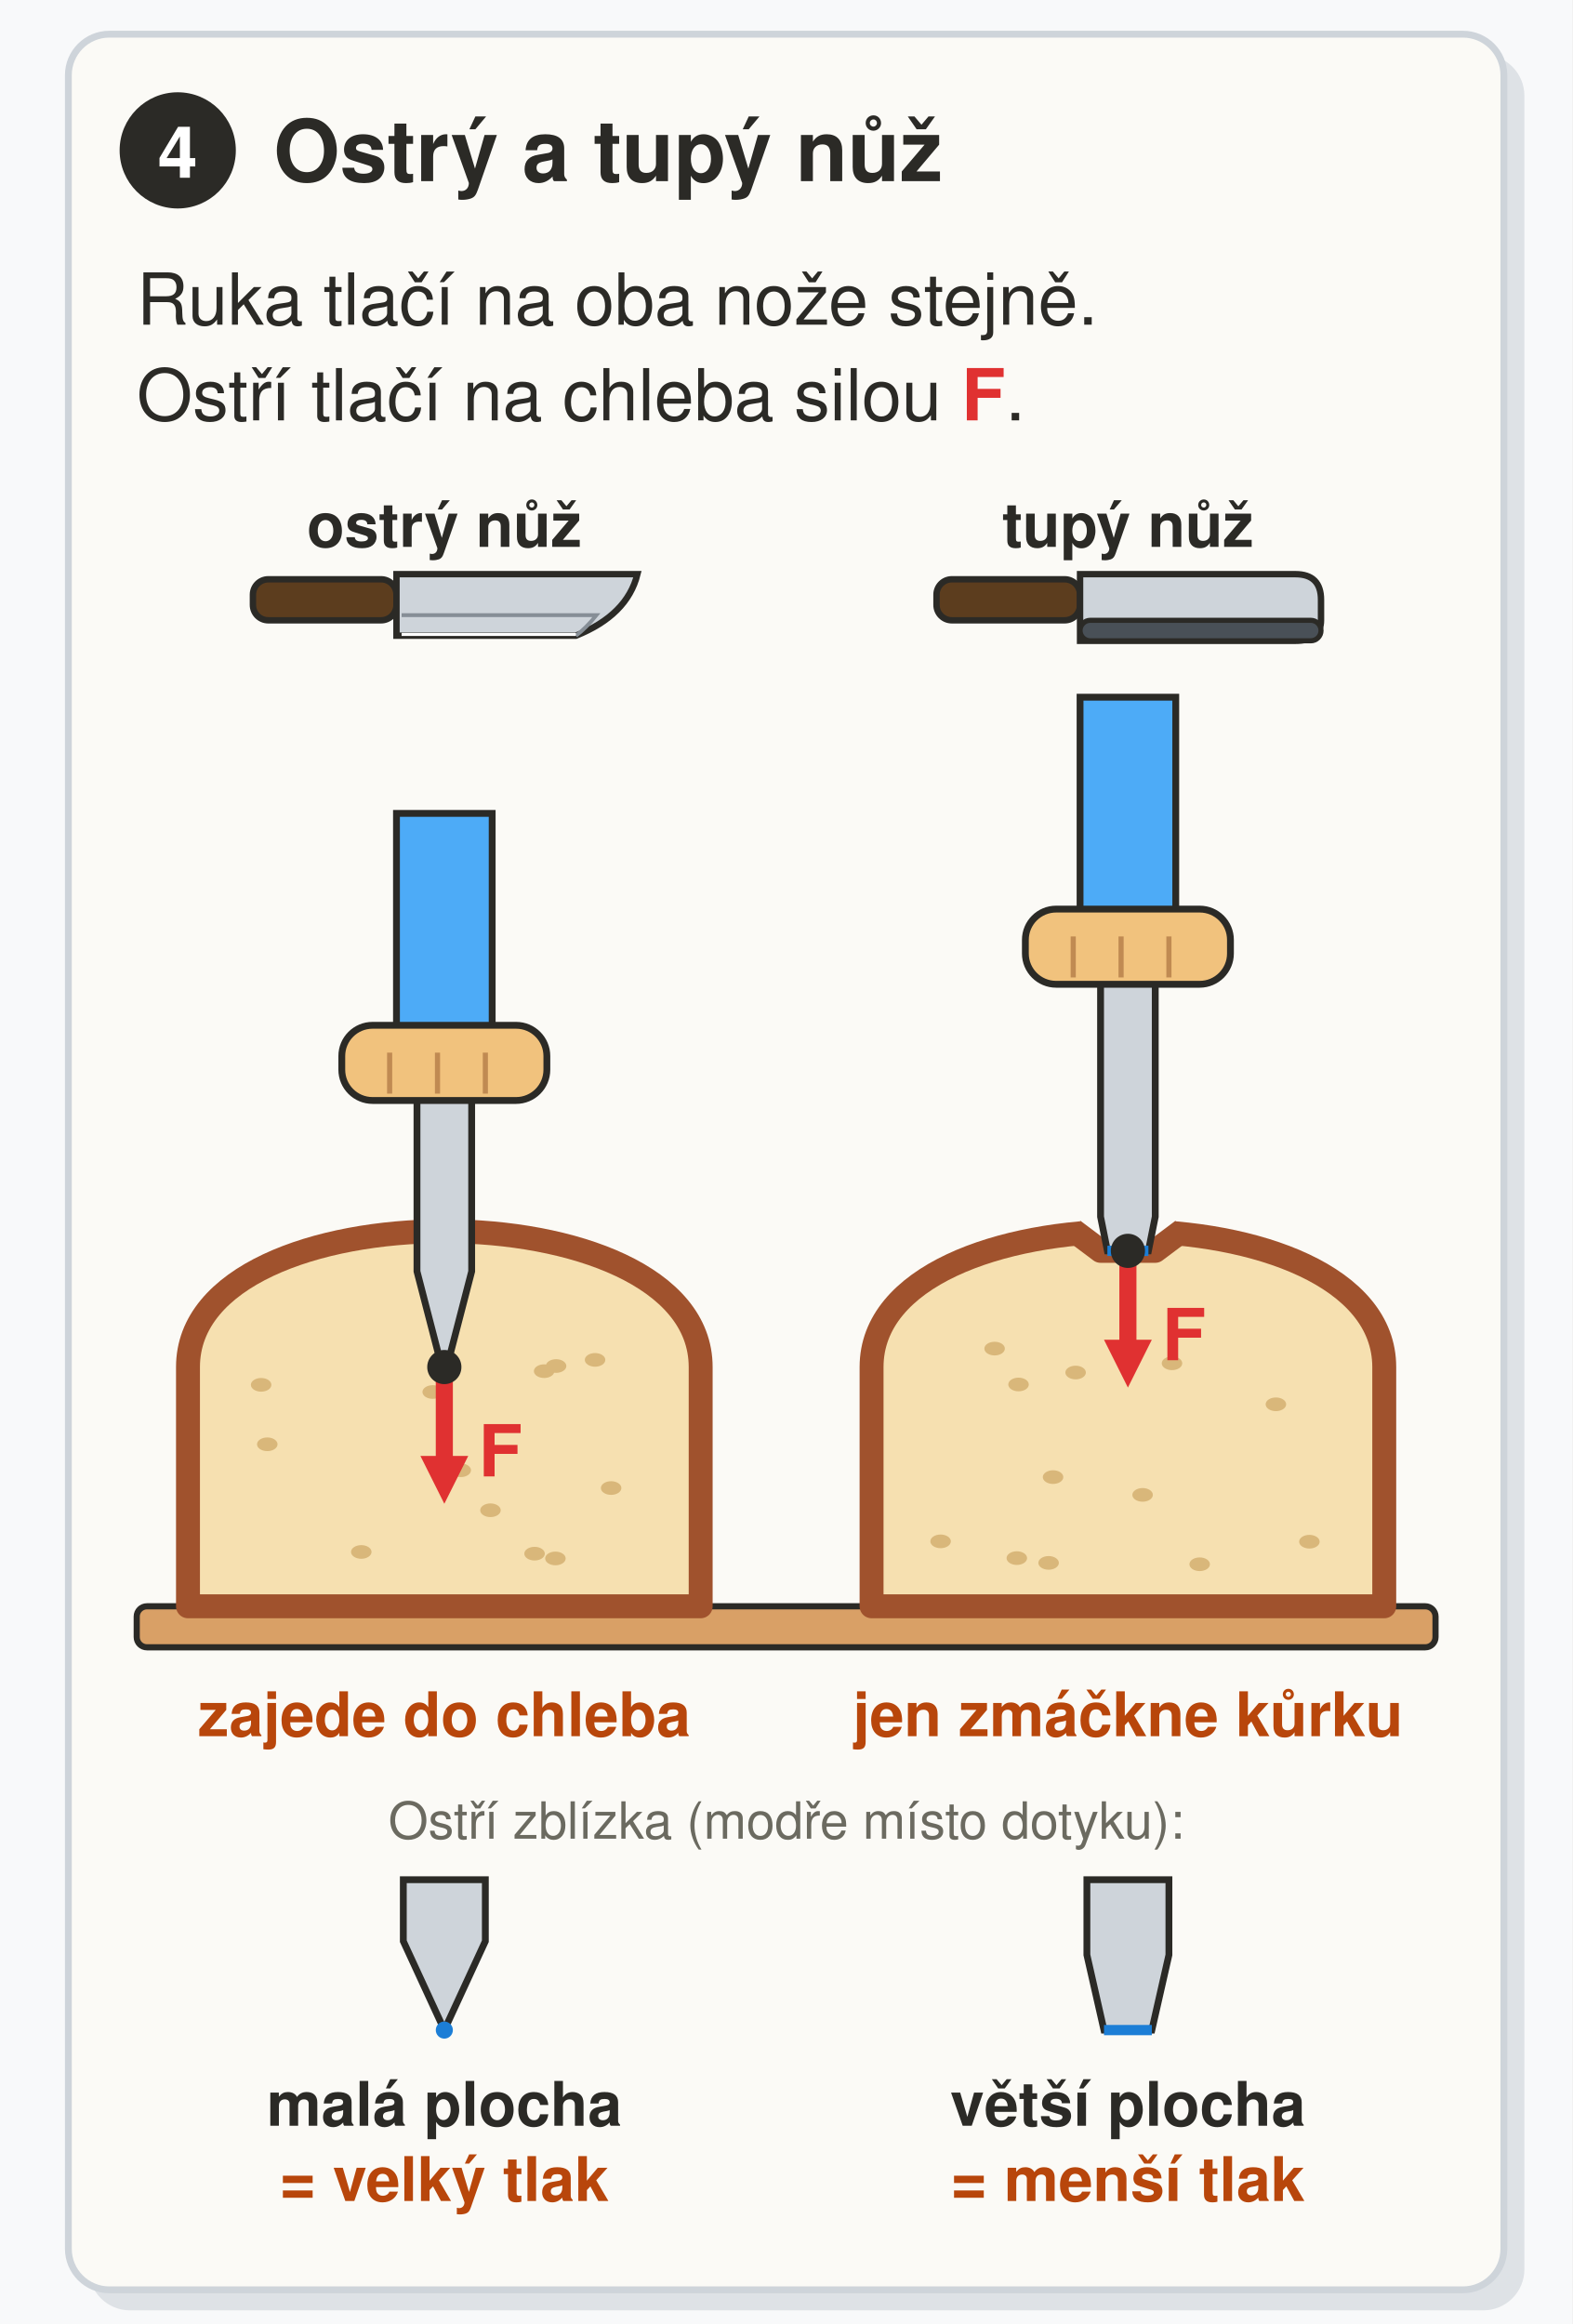
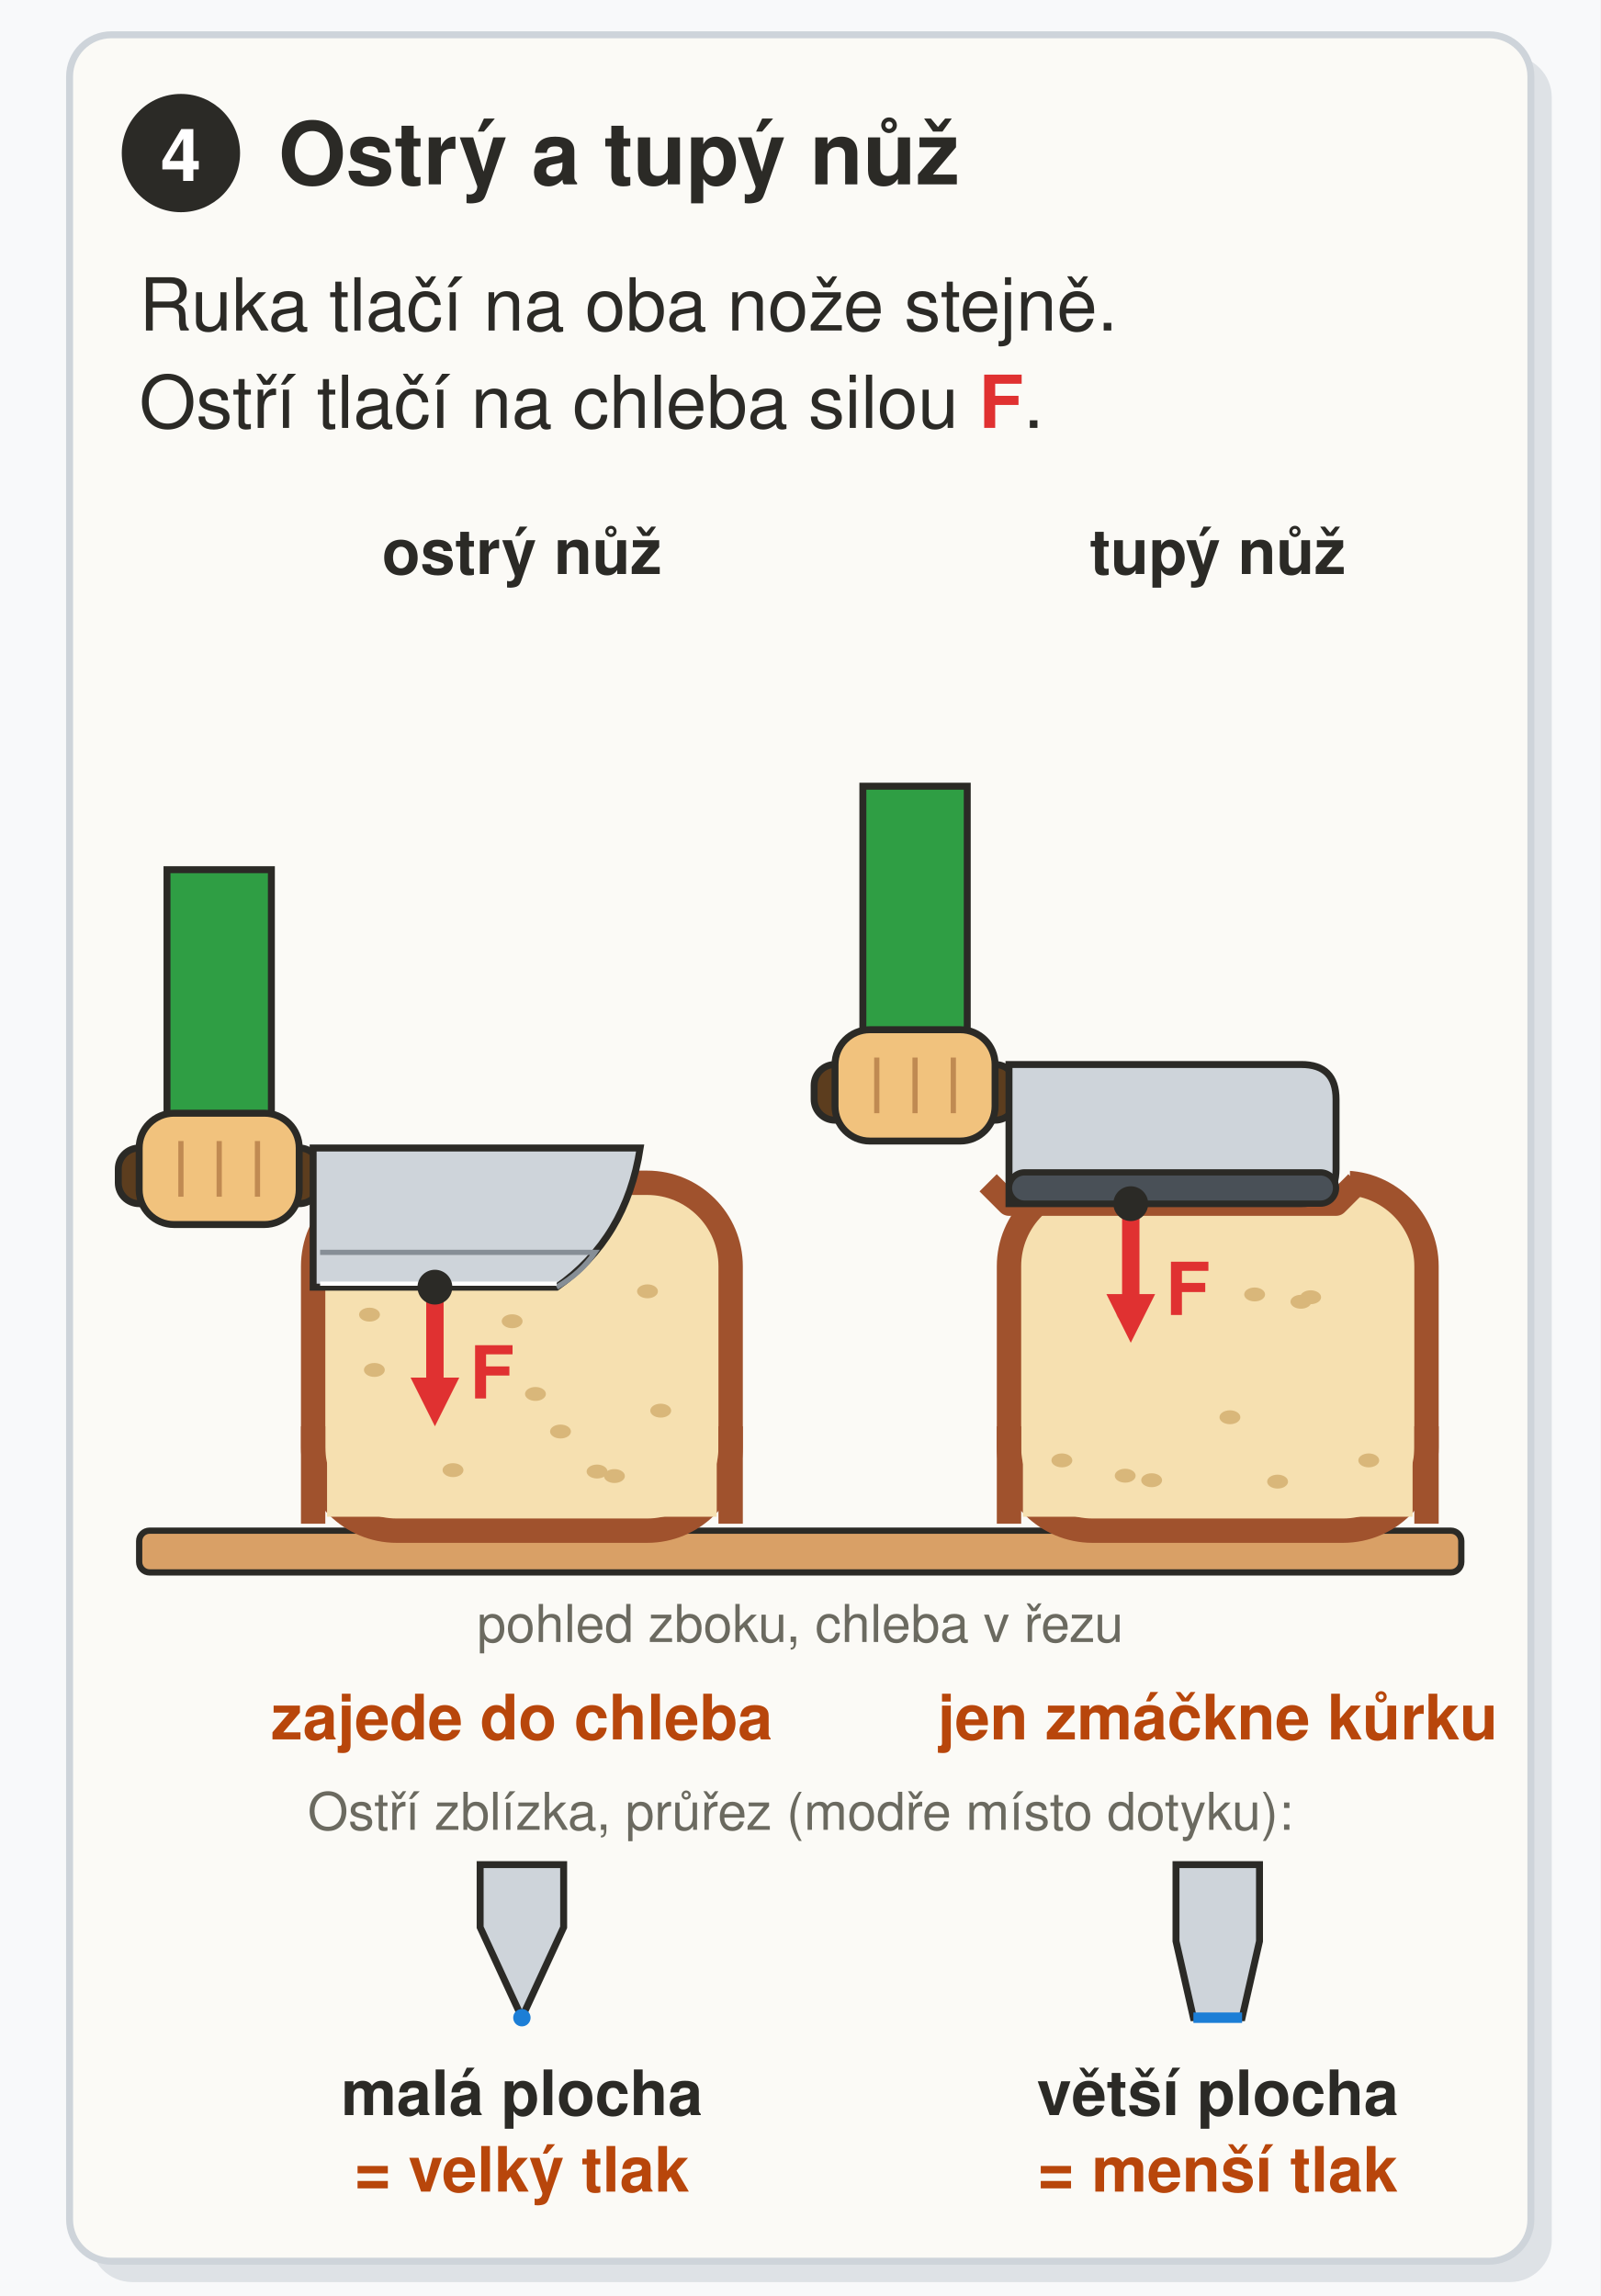
- <svg xmlns="http://www.w3.org/2000/svg" width="460" height="680" viewBox="0 0 460 680" font-family="system-ui, -apple-system, 'Segoe UI', Helvetica, Arial, sans-serif" role="img" aria-label="Ruka tlačí stejně na ostrý a na tupý nůž, ostří tlačí na chleba stejnou silou F. Pohled zepředu, chleba v řezu. Ostrý nůž zajede do chleba, tupý jen zmáčkne kůrku. Ostří zblízka: ostré ostří má malou plochu dotyku a velký tlak, tupé větší plochu a menší tlak.">
+ <svg xmlns="http://www.w3.org/2000/svg" width="460" height="660" viewBox="0 0 460 660" font-family="system-ui, -apple-system, 'Segoe UI', Helvetica, Arial, sans-serif" role="img" aria-label="Ruka drží za rukojeť ostrý a tupý nůž a tlačí na oba stejně, ostří tlačí na chleba stejnou silou F. Pohled zboku, chleba v řezu. Ostrý nůž zajede do chleba, tupý jen zmáčkne kůrku. Ostří zblízka v průřezu: ostré ostří má malou plochu dotyku a velký tlak, tupé větší plochu a menší tlak.">
  <style>
		.p4-n1 { animation: p4-n1 8s ease-in-out infinite; }
- 		@keyframes p4-n1 { 0% { transform: translateY(0px) } 20% { transform: translateY(0px) } 55% { transform: translateY(40px) } 88% { transform: translateY(40px) } 100% { transform: translateY(0px) } }
+ 		@keyframes p4-n1 { 0% { transform: translateY(0px) } 20% { transform: translateY(0px) } 55% { transform: translateY(30px) } 88% { transform: translateY(30px) } 100% { transform: translateY(0px) } }
+ 		.p4-s1 { animation: p4-n1 8s ease-in-out infinite; }
+ 		.p4-d { transform-box: view-box; transform-origin: 350px 340px; animation: p4-d 8s ease-in-out infinite; }
+ 		@keyframes p4-d { 0% { transform: scaleY(0) } 20% { transform: scaleY(0) } 55% { transform: scaleY(1) } 88% { transform: scaleY(1) } 100% { transform: scaleY(0) } }
		.p4-n2 { animation: p4-n2 8s ease-in-out infinite; }
		@keyframes p4-n2 { 0% { transform: translateY(0px) } 20% { transform: translateY(0px) } 55% { transform: translateY(6px) } 88% { transform: translateY(6px) } 100% { transform: translateY(0px) } }
- 		.p4-d { transform-box: view-box; transform-origin: 330px 360px; animation: p4-d 8s ease-in-out infinite; }
- 		@keyframes p4-d { 0% { transform: scaleY(0) } 20% { transform: scaleY(0) } 55% { transform: scaleY(1) } 88% { transform: scaleY(1) } 100% { transform: scaleY(0) } }
+ 		.p4-s2 { animation: p4-n2 8s ease-in-out infinite; }
		.p4-v { animation: p4-v 8s linear infinite; }
		@keyframes p4-v { 0% { opacity: 0 } 55% { opacity: 0 } 60% { opacity: 1 } 88% { opacity: 1 } 94% { opacity: 0 } 100% { opacity: 0 } }
		@media (prefers-reduced-motion: reduce) {
- 			.p4-n1, .p4-n2, .p4-d, .p4-v { animation: none; }
+ 			.p4-n1, .p4-s1, .p4-d, .p4-n2, .p4-s2, .p4-v { animation: none; }
		}
	</style>
-   <rect x="0" y="0" width="460" height="680" fill="#f8f9fa" />
-   <rect x="26" y="16" width="420" height="660" rx="12" fill="#dee2e6" />
-   <rect x="20" y="10" width="420" height="660" rx="12" fill="#fbfaf6" stroke="#ced4da" stroke-width="2" />
+   <rect x="0" y="0" width="460" height="660" fill="#f8f9fa" />
+   <rect x="26" y="16" width="420" height="640" rx="12" fill="#dee2e6" />
+   <rect x="20" y="10" width="420" height="640" rx="12" fill="#fbfaf6" stroke="#ced4da" stroke-width="2" />
  <circle cx="52" cy="44" r="17" fill="#2b2a26" />
  <text x="52" y="52" font-size="21" font-weight="bold" text-anchor="middle" fill="#fff">4</text>
  <text x="80" y="53" font-size="25" font-weight="bold" fill="#2b2a26">Ostrý a tupý nůž</text>
  <text x="40" y="95" font-size="21" fill="#2b2a26">Ruka tlačí na oba nože stejně.</text>
  <text x="40" y="123" font-size="21" fill="#2b2a26">Ostří tlačí na chleba silou <tspan font-weight="bold" fill="#e03131">F</tspan>.</text>
-   <text x="130" y="160" font-size="18" font-weight="bold" text-anchor="middle" fill="#2b2a26">ostrý nůž</text>
-   <text x="330" y="160" font-size="18" font-weight="bold" text-anchor="middle" fill="#2b2a26">tupý nůž</text>
-   <g transform="translate(74,168) scale(0.75)">
-     <rect x="0" y="2" width="56" height="16" rx="6" fill="#5c3d1e" stroke="#2b2a26" stroke-width="2.5" />
-     <path d="M56,0 L150,0 Q146,16 126,24 L56,24 Z" fill="#ced4da" stroke="#2b2a26" stroke-width="2.5" />
-     <path d="M58,16 L134,16 Q130,21 126,24" fill="none" stroke="#868e96" stroke-width="1.5" />
-     <line x1="58" y1="23.5" x2="126" y2="23.5" stroke="#fff" stroke-width="1.2" />
+   <text x="150" y="165" font-size="18" font-weight="bold" text-anchor="middle" fill="#2b2a26">ostrý nůž</text>
+   <text x="350" y="165" font-size="18" font-weight="bold" text-anchor="middle" fill="#2b2a26">tupý nůž</text>
+   <rect x="40" y="440" width="380" height="12" rx="3" fill="#d9a066" stroke="#2b2a26" stroke-width="1.8" />
+   <text x="230" y="472" font-size="15" text-anchor="middle" fill="#6b6a60">pohled zboku, chleba v řezu</text>
+   <rect x="90" y="340" width="120" height="100" rx="24" fill="#f6e0b0" stroke="#a0522d" stroke-width="7" />
+   <rect x="94" y="412" width="112" height="24" fill="#f6e0b0" />
+   <line x1="90" y1="410" x2="90" y2="438" stroke="#a0522d" stroke-width="7" />
+   <line x1="210" y1="410" x2="210" y2="438" stroke="#a0522d" stroke-width="7" />
+   <ellipse cx="161.1" cy="411.5" rx="3" ry="2" fill="#d9b77a" />
+   <ellipse cx="176.6" cy="424.3" rx="3" ry="2" fill="#d9b77a" />
+   <ellipse cx="171.6" cy="423" rx="3" ry="2" fill="#d9b77a" />
+   <ellipse cx="107.6" cy="393.8" rx="3" ry="2" fill="#d9b77a" />
+   <ellipse cx="189.9" cy="405.5" rx="3" ry="2" fill="#d9b77a" />
+   <ellipse cx="186.1" cy="371.2" rx="3" ry="2" fill="#d9b77a" />
+   <ellipse cx="147.2" cy="379.8" rx="3" ry="2" fill="#d9b77a" />
+   <ellipse cx="153.9" cy="400.7" rx="3" ry="2" fill="#d9b77a" />
+   <ellipse cx="106.2" cy="377.9" rx="3" ry="2" fill="#d9b77a" />
+   <ellipse cx="130.2" cy="422.6" rx="3" ry="2" fill="#d9b77a" />
+   <g class="p4-n1" transform="translate(0,30)">
+     <g transform="translate(34,300)">
+       <rect x="0" y="0" width="58" height="16" rx="6" fill="#5c3d1e" stroke="#2b2a26" stroke-width="2" />
+       <path d="M56,0 L150,0 Q146,26 126,40 L56,40 Z" fill="#ced4da" stroke="#2b2a26" stroke-width="2" />
+       <path d="M58,30 L137,30 Q133,36 126,40" fill="none" stroke="#868e96" stroke-width="1.5" />
+       <line x1="58" y1="39" x2="126" y2="39" stroke="#fff" stroke-width="1.2" />
+       <rect x="14" y="-80" width="30" height="74" fill="#2f9e44" stroke="#2b2a26" stroke-width="2" />
+       <rect x="6" y="-10" width="46" height="32" rx="10" fill="#f1c27d" stroke="#2b2a26" stroke-width="2" />
+       <path d="M18,-2 L18,14 M29,-2 L29,14 M40,-2 L40,14" stroke="#c08a52" stroke-width="1.5" />
+     </g>
  </g>
-   <g transform="translate(274,168) scale(0.75)">
-     <rect x="0" y="2" width="56" height="16" rx="6" fill="#5c3d1e" stroke="#2b2a26" stroke-width="2.5" />
-     <path d="M56,0 L140,0 Q150,0 150,10 L150,18 Q150,26 140,26 L56,26 Z" fill="#ced4da" stroke="#2b2a26" stroke-width="2.5" />
-     <rect x="56" y="18" width="94" height="8" rx="4" fill="#495057" stroke="#2b2a26" stroke-width="2" />
+   <g class="p4-s1" transform="translate(0,30)">
+     <line x1="125" y1="340" x2="125" y2="367" stroke="#e03131" stroke-width="5" />
+     <polygon points="125,380 118,366 132,366" fill="#e03131" />
+     <circle cx="125" cy="340" r="5" fill="#2b2a26" />
+     <text x="135" y="372" font-size="21" font-weight="bold" fill="#e03131">F</text>
  </g>
-   <rect x="40" y="470" width="380" height="12" rx="3" fill="#d9a066" stroke="#2b2a26" stroke-width="1.8" />
-   <path d="M55,470 L55,400 C55,347 205,347 205,400 L205,470 Z" fill="#f6e0b0" stroke="#a0522d" stroke-width="7" stroke-linejoin="round" />
-   <ellipse cx="143.5" cy="441.9" rx="3" ry="2" fill="#d9b77a" />
-   <ellipse cx="162.5" cy="456" rx="3" ry="2" fill="#d9b77a" />
-   <ellipse cx="156.4" cy="454.6" rx="3" ry="2" fill="#d9b77a" />
-   <ellipse cx="78.2" cy="422.6" rx="3" ry="2" fill="#d9b77a" />
-   <ellipse cx="178.8" cy="435.4" rx="3" ry="2" fill="#d9b77a" />
-   <ellipse cx="174.1" cy="397.9" rx="3" ry="2" fill="#d9b77a" />
-   <ellipse cx="126.6" cy="407.3" rx="3" ry="2" fill="#d9b77a" />
-   <ellipse cx="134.8" cy="430.2" rx="3" ry="2" fill="#d9b77a" />
-   <ellipse cx="76.4" cy="405.2" rx="3" ry="2" fill="#d9b77a" />
-   <ellipse cx="105.7" cy="454.1" rx="3" ry="2" fill="#d9b77a" />
-   <ellipse cx="159.2" cy="401.2" rx="3" ry="2" fill="#d9b77a" />
-   <ellipse cx="162.7" cy="399.7" rx="3" ry="2" fill="#d9b77a" />
-   <g class="p4-n1" transform="translate(0,40)">
-     <path d="M122,280 L138,280 L138,332 L131,359 L130,360 L129,359 L122,332 Z" fill="#ced4da" stroke="#2b2a26" stroke-width="2" />
-     <circle cx="130" cy="360" r="2.5" fill="#1c7ed6" />
-     <rect x="116" y="198" width="28" height="66" fill="#4dabf7" stroke="#2b2a26" stroke-width="2" />
-     <rect x="100" y="260" width="60" height="22" rx="9" fill="#f1c27d" stroke="#2b2a26" stroke-width="2" />
-     <path d="M114,268 L114,280 M128,268 L128,280 M142,268 L142,280" stroke="#c08a52" stroke-width="1.5" />
-     <line x1="130" y1="360" x2="130" y2="387" stroke="#e03131" stroke-width="5" />
-     <polygon points="130,400 123,386 137,386" fill="#e03131" />
-     <circle cx="130" cy="360" r="5" fill="#2b2a26" />
-     <text x="140" y="392" font-size="21" font-weight="bold" fill="#e03131">F</text>
-   </g>
-   <path d="M255,470 L255,400 C255,347 405,347 405,400 L405,470 Z" fill="#f6e0b0" stroke="#a0522d" stroke-width="7" stroke-linejoin="round" />
-   <ellipse cx="342.9" cy="398.9" rx="3" ry="2" fill="#d9b77a" />
-   <ellipse cx="275.2" cy="451" rx="3" ry="2" fill="#d9b77a" />
-   <ellipse cx="298" cy="405.1" rx="3" ry="2" fill="#d9b77a" />
-   <ellipse cx="383.1" cy="451.1" rx="3" ry="2" fill="#d9b77a" />
-   <ellipse cx="306.8" cy="457.3" rx="3" ry="2" fill="#d9b77a" />
-   <ellipse cx="334.3" cy="437.4" rx="3" ry="2" fill="#d9b77a" />
-   <ellipse cx="297.5" cy="455.9" rx="3" ry="2" fill="#d9b77a" />
-   <ellipse cx="351" cy="457.7" rx="3" ry="2" fill="#d9b77a" />
-   <ellipse cx="373.3" cy="410.9" rx="3" ry="2" fill="#d9b77a" />
-   <ellipse cx="314.7" cy="401.6" rx="3" ry="2" fill="#d9b77a" />
-   <ellipse cx="291" cy="394.6" rx="3" ry="2" fill="#d9b77a" />
-   <ellipse cx="308.1" cy="432.2" rx="3" ry="2" fill="#d9b77a" />
-   <g class="p4-d" transform-origin="330 360">
-     <path d="M316,356 L316,360 L322,366 L338,366 L344,360 L344,356 Z" fill="#fbfaf6" />
-     <path d="M314,360 L322,366 L338,366 L346,360" fill="none" stroke="#a0522d" stroke-width="7" stroke-linejoin="round" vector-effect="non-scaling-stroke" />
+   <rect x="290" y="340" width="120" height="100" rx="24" fill="#f6e0b0" stroke="#a0522d" stroke-width="7" />
+   <rect x="294" y="412" width="112" height="24" fill="#f6e0b0" />
+   <line x1="290" y1="410" x2="290" y2="438" stroke="#a0522d" stroke-width="7" />
+   <line x1="410" y1="410" x2="410" y2="438" stroke="#a0522d" stroke-width="7" />
+   <ellipse cx="373.9" cy="374.2" rx="3" ry="2" fill="#d9b77a" />
+   <ellipse cx="376.7" cy="372.9" rx="3" ry="2" fill="#d9b77a" />
+   <ellipse cx="360.6" cy="372.1" rx="3" ry="2" fill="#d9b77a" />
+   <ellipse cx="305.2" cy="419.8" rx="3" ry="2" fill="#d9b77a" />
+   <ellipse cx="323.9" cy="377.8" rx="3" ry="2" fill="#d9b77a" />
+   <ellipse cx="393.4" cy="419.8" rx="3" ry="2" fill="#d9b77a" />
+   <ellipse cx="331" cy="425.5" rx="3" ry="2" fill="#d9b77a" />
+   <ellipse cx="353.5" cy="407.4" rx="3" ry="2" fill="#d9b77a" />
+   <ellipse cx="323.4" cy="424.2" rx="3" ry="2" fill="#d9b77a" />
+   <ellipse cx="367.2" cy="425.9" rx="3" ry="2" fill="#d9b77a" />
+   <g class="p4-d">
+     <path d="M286,336 L286,340 L290,346 L384,346 L388,340 L388,336 Z" fill="#fbfaf6" />
+     <path d="M284,340 L290,346 L384,346 L390,340" fill="none" stroke="#a0522d" stroke-width="7" stroke-linejoin="round" vector-effect="non-scaling-stroke" />
  </g>
  <g class="p4-n2" transform="translate(0,6)">
-     <path d="M322,280 L338,280 L338,350 L336,360 L324,360 L322,350 Z" fill="#ced4da" stroke="#2b2a26" stroke-width="2" />
-     <line x1="324" y1="360" x2="336" y2="360" stroke="#1c7ed6" stroke-width="3" />
-     <rect x="316" y="198" width="28" height="66" fill="#4dabf7" stroke="#2b2a26" stroke-width="2" />
-     <rect x="300" y="260" width="60" height="22" rx="9" fill="#f1c27d" stroke="#2b2a26" stroke-width="2" />
-     <path d="M314,268 L314,280 M328,268 L328,280 M342,268 L342,280" stroke="#c08a52" stroke-width="1.5" />
-     <line x1="330" y1="360" x2="330" y2="387" stroke="#e03131" stroke-width="5" />
-     <polygon points="330,400 323,386 337,386" fill="#e03131" />
-     <circle cx="330" cy="360" r="5" fill="#2b2a26" />
-     <text x="340" y="392" font-size="21" font-weight="bold" fill="#e03131">F</text>
+     <g transform="translate(234,300)">
+       <rect x="0" y="0" width="58" height="16" rx="6" fill="#5c3d1e" stroke="#2b2a26" stroke-width="2" />
+       <path d="M56,0 L140,0 Q150,0 150,10 L150,30 Q150,40 140,40 L56,40 Z" fill="#ced4da" stroke="#2b2a26" stroke-width="2" />
+       <rect x="56" y="31" width="94" height="9" rx="4.5" fill="#495057" stroke="#2b2a26" stroke-width="1.8" />
+       <rect x="14" y="-80" width="30" height="74" fill="#2f9e44" stroke="#2b2a26" stroke-width="2" />
+       <rect x="6" y="-10" width="46" height="32" rx="10" fill="#f1c27d" stroke="#2b2a26" stroke-width="2" />
+       <path d="M18,-2 L18,14 M29,-2 L29,14 M40,-2 L40,14" stroke="#c08a52" stroke-width="1.5" />
+     </g>
+   </g>
+   <g class="p4-s2" transform="translate(0,6)">
+     <line x1="325" y1="340" x2="325" y2="367" stroke="#e03131" stroke-width="5" />
+     <polygon points="325,380 318,366 332,366" fill="#e03131" />
+     <circle cx="325" cy="340" r="5" fill="#2b2a26" />
+     <text x="335" y="372" font-size="21" font-weight="bold" fill="#e03131">F</text>
  </g>
  <g class="p4-v">
-     <text x="130" y="508" font-size="18" font-weight="bold" text-anchor="middle" fill="#b8460b">zajede do chleba</text>
-     <text x="330" y="508" font-size="18" font-weight="bold" text-anchor="middle" fill="#b8460b">jen zmáčkne kůrku</text>
+     <text x="150" y="500" font-size="18" font-weight="bold" text-anchor="middle" fill="#b8460b">zajede do chleba</text>
+     <text x="350" y="500" font-size="18" font-weight="bold" text-anchor="middle" fill="#b8460b">jen zmáčkne kůrku</text>
  </g>
-   <text x="230" y="538" font-size="15" text-anchor="middle" fill="#6b6a60">Ostří zblízka (modře místo dotyku):</text>
-   <path d="M118,550 L142,550 L142,568 L130,594 L118,568 Z" fill="#ced4da" stroke="#2b2a26" stroke-width="2" />
-   <circle cx="130" cy="594" r="2.5" fill="#1c7ed6" />
-   <path d="M318,550 L342,550 L342,572 L337,594 L323,594 L318,572 Z" fill="#ced4da" stroke="#2b2a26" stroke-width="2" />
-   <line x1="323" y1="594" x2="337" y2="594" stroke="#1c7ed6" stroke-width="3" />
-   <text x="130" y="622" font-size="18" font-weight="bold" text-anchor="middle" fill="#2b2a26">malá plocha</text>
-   <text x="130" y="644" font-size="18" font-weight="bold" text-anchor="middle" fill="#b8460b">= velký tlak</text>
-   <text x="330" y="622" font-size="18" font-weight="bold" text-anchor="middle" fill="#2b2a26">větší plocha</text>
-   <text x="330" y="644" font-size="18" font-weight="bold" text-anchor="middle" fill="#b8460b">= menší tlak</text>
+   <text x="230" y="526" font-size="15" text-anchor="middle" fill="#6b6a60">Ostří zblízka, průřez (modře místo dotyku):</text>
+   <path d="M138,536 L162,536 L162,554 L150,580 L138,554 Z" fill="#ced4da" stroke="#2b2a26" stroke-width="2" />
+   <circle cx="150" cy="580" r="2.5" fill="#1c7ed6" />
+   <path d="M338,536 L362,536 L362,558 L357,580 L343,580 L338,558 Z" fill="#ced4da" stroke="#2b2a26" stroke-width="2" />
+   <line x1="343" y1="580" x2="357" y2="580" stroke="#1c7ed6" stroke-width="3" />
+   <text x="150" y="608" font-size="18" font-weight="bold" text-anchor="middle" fill="#2b2a26">malá plocha</text>
+   <text x="150" y="630" font-size="18" font-weight="bold" text-anchor="middle" fill="#b8460b">= velký tlak</text>
+   <text x="350" y="608" font-size="18" font-weight="bold" text-anchor="middle" fill="#2b2a26">větší plocha</text>
+   <text x="350" y="630" font-size="18" font-weight="bold" text-anchor="middle" fill="#b8460b">= menší tlak</text>
</svg>
